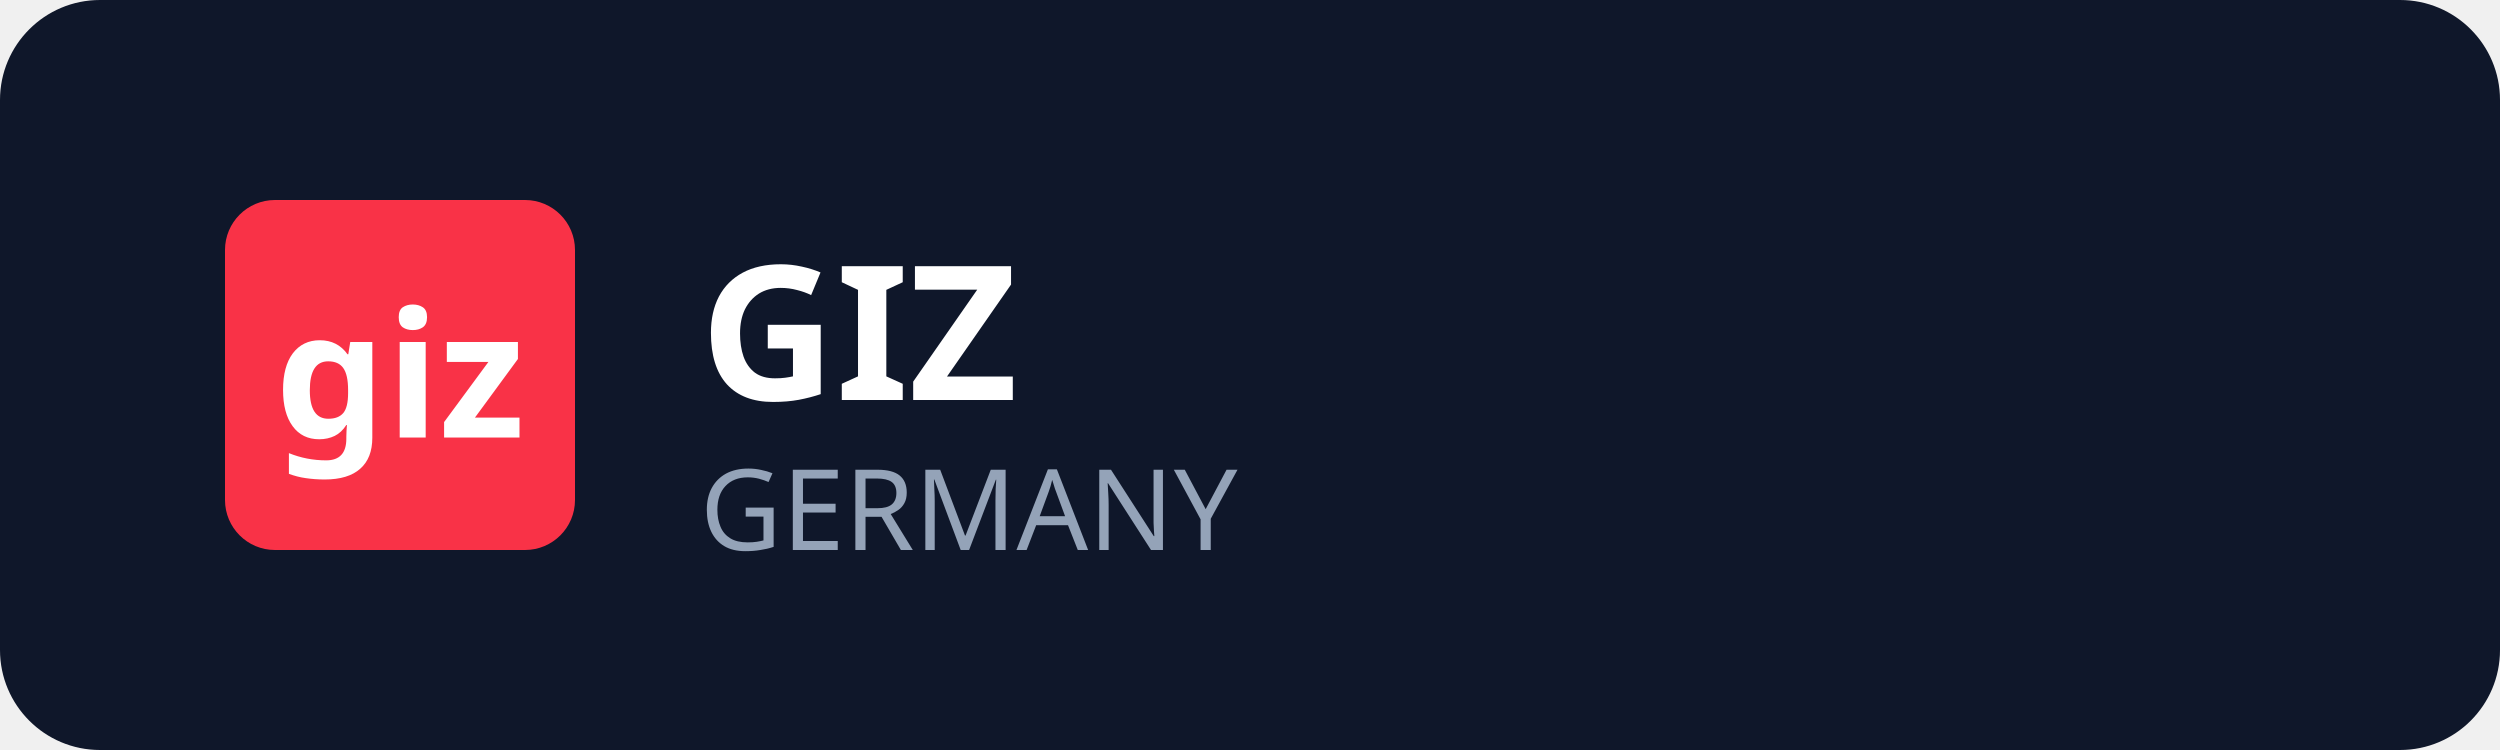
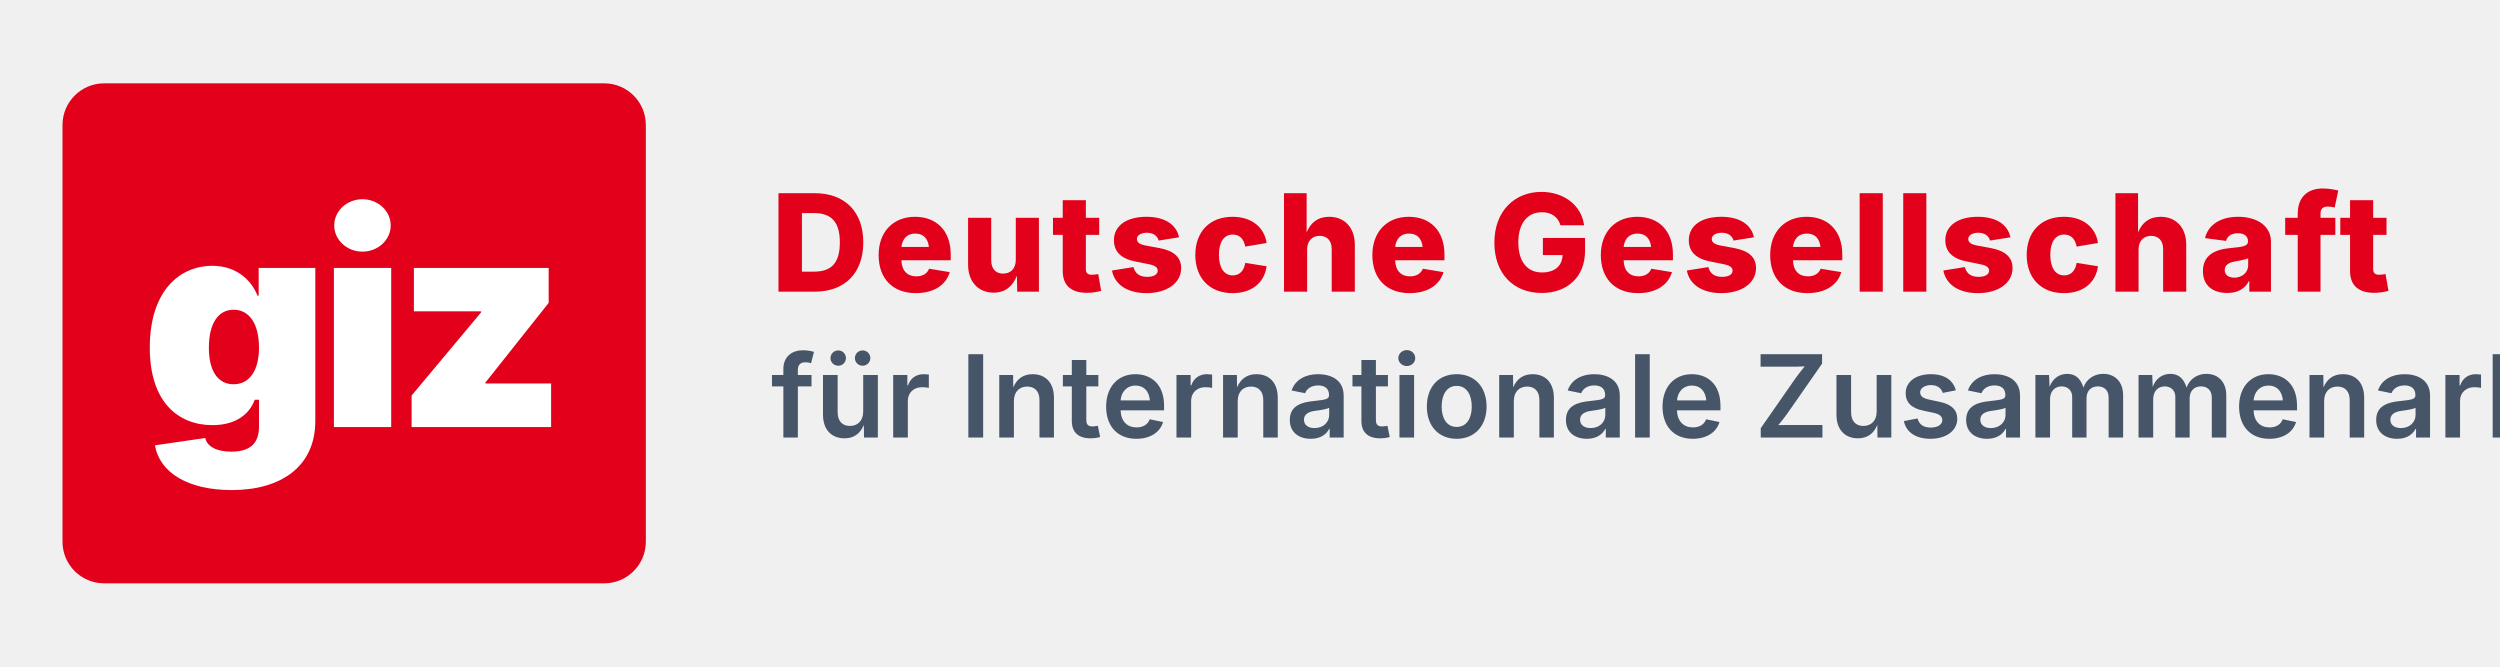
- <svg xmlns="http://www.w3.org/2000/svg" viewBox="0 0 200 60" fill="none">
-   <rect width="200" height="60" rx="8" fill="#0F172A" />
-   <rect x="18" y="16" width="28" height="28" rx="4" fill="#F93247" />
-   <text x="32" y="35" font-family="'Work Sans', sans-serif" font-weight="900" font-size="14" fill="#FFFFFF" text-anchor="middle">giz</text>
-   <text x="56" y="32" font-family="'Work Sans', sans-serif" font-weight="700" font-size="15" fill="#FFFFFF">GIZ</text>
-   <text x="56" y="44" font-family="'Work Sans', sans-serif" font-weight="400" font-size="9" fill="#94A3B8">GERMANY</text>
+ <svg xmlns="http://www.w3.org/2000/svg" viewBox="0 0 240 64" fill="none">
+   <rect x="6" y="8" width="56" height="48" rx="4" fill="#E2001A" />
+   <text x="34" y="41" font-family="system-ui, -apple-system, sans-serif" font-weight="900" font-size="28" fill="#FFFFFF" text-anchor="middle" letter-spacing="-1">giz</text>
+   <text x="74" y="28" font-family="system-ui, -apple-system, sans-serif" font-weight="800" font-size="13" fill="#E2001A" letter-spacing="0.5">Deutsche Gesellschaft</text>
+   <text x="74" y="42" font-family="system-ui, -apple-system, sans-serif" font-weight="600" font-size="11" fill="#475569">für Internationale Zusammenarbeit</text>
</svg>
